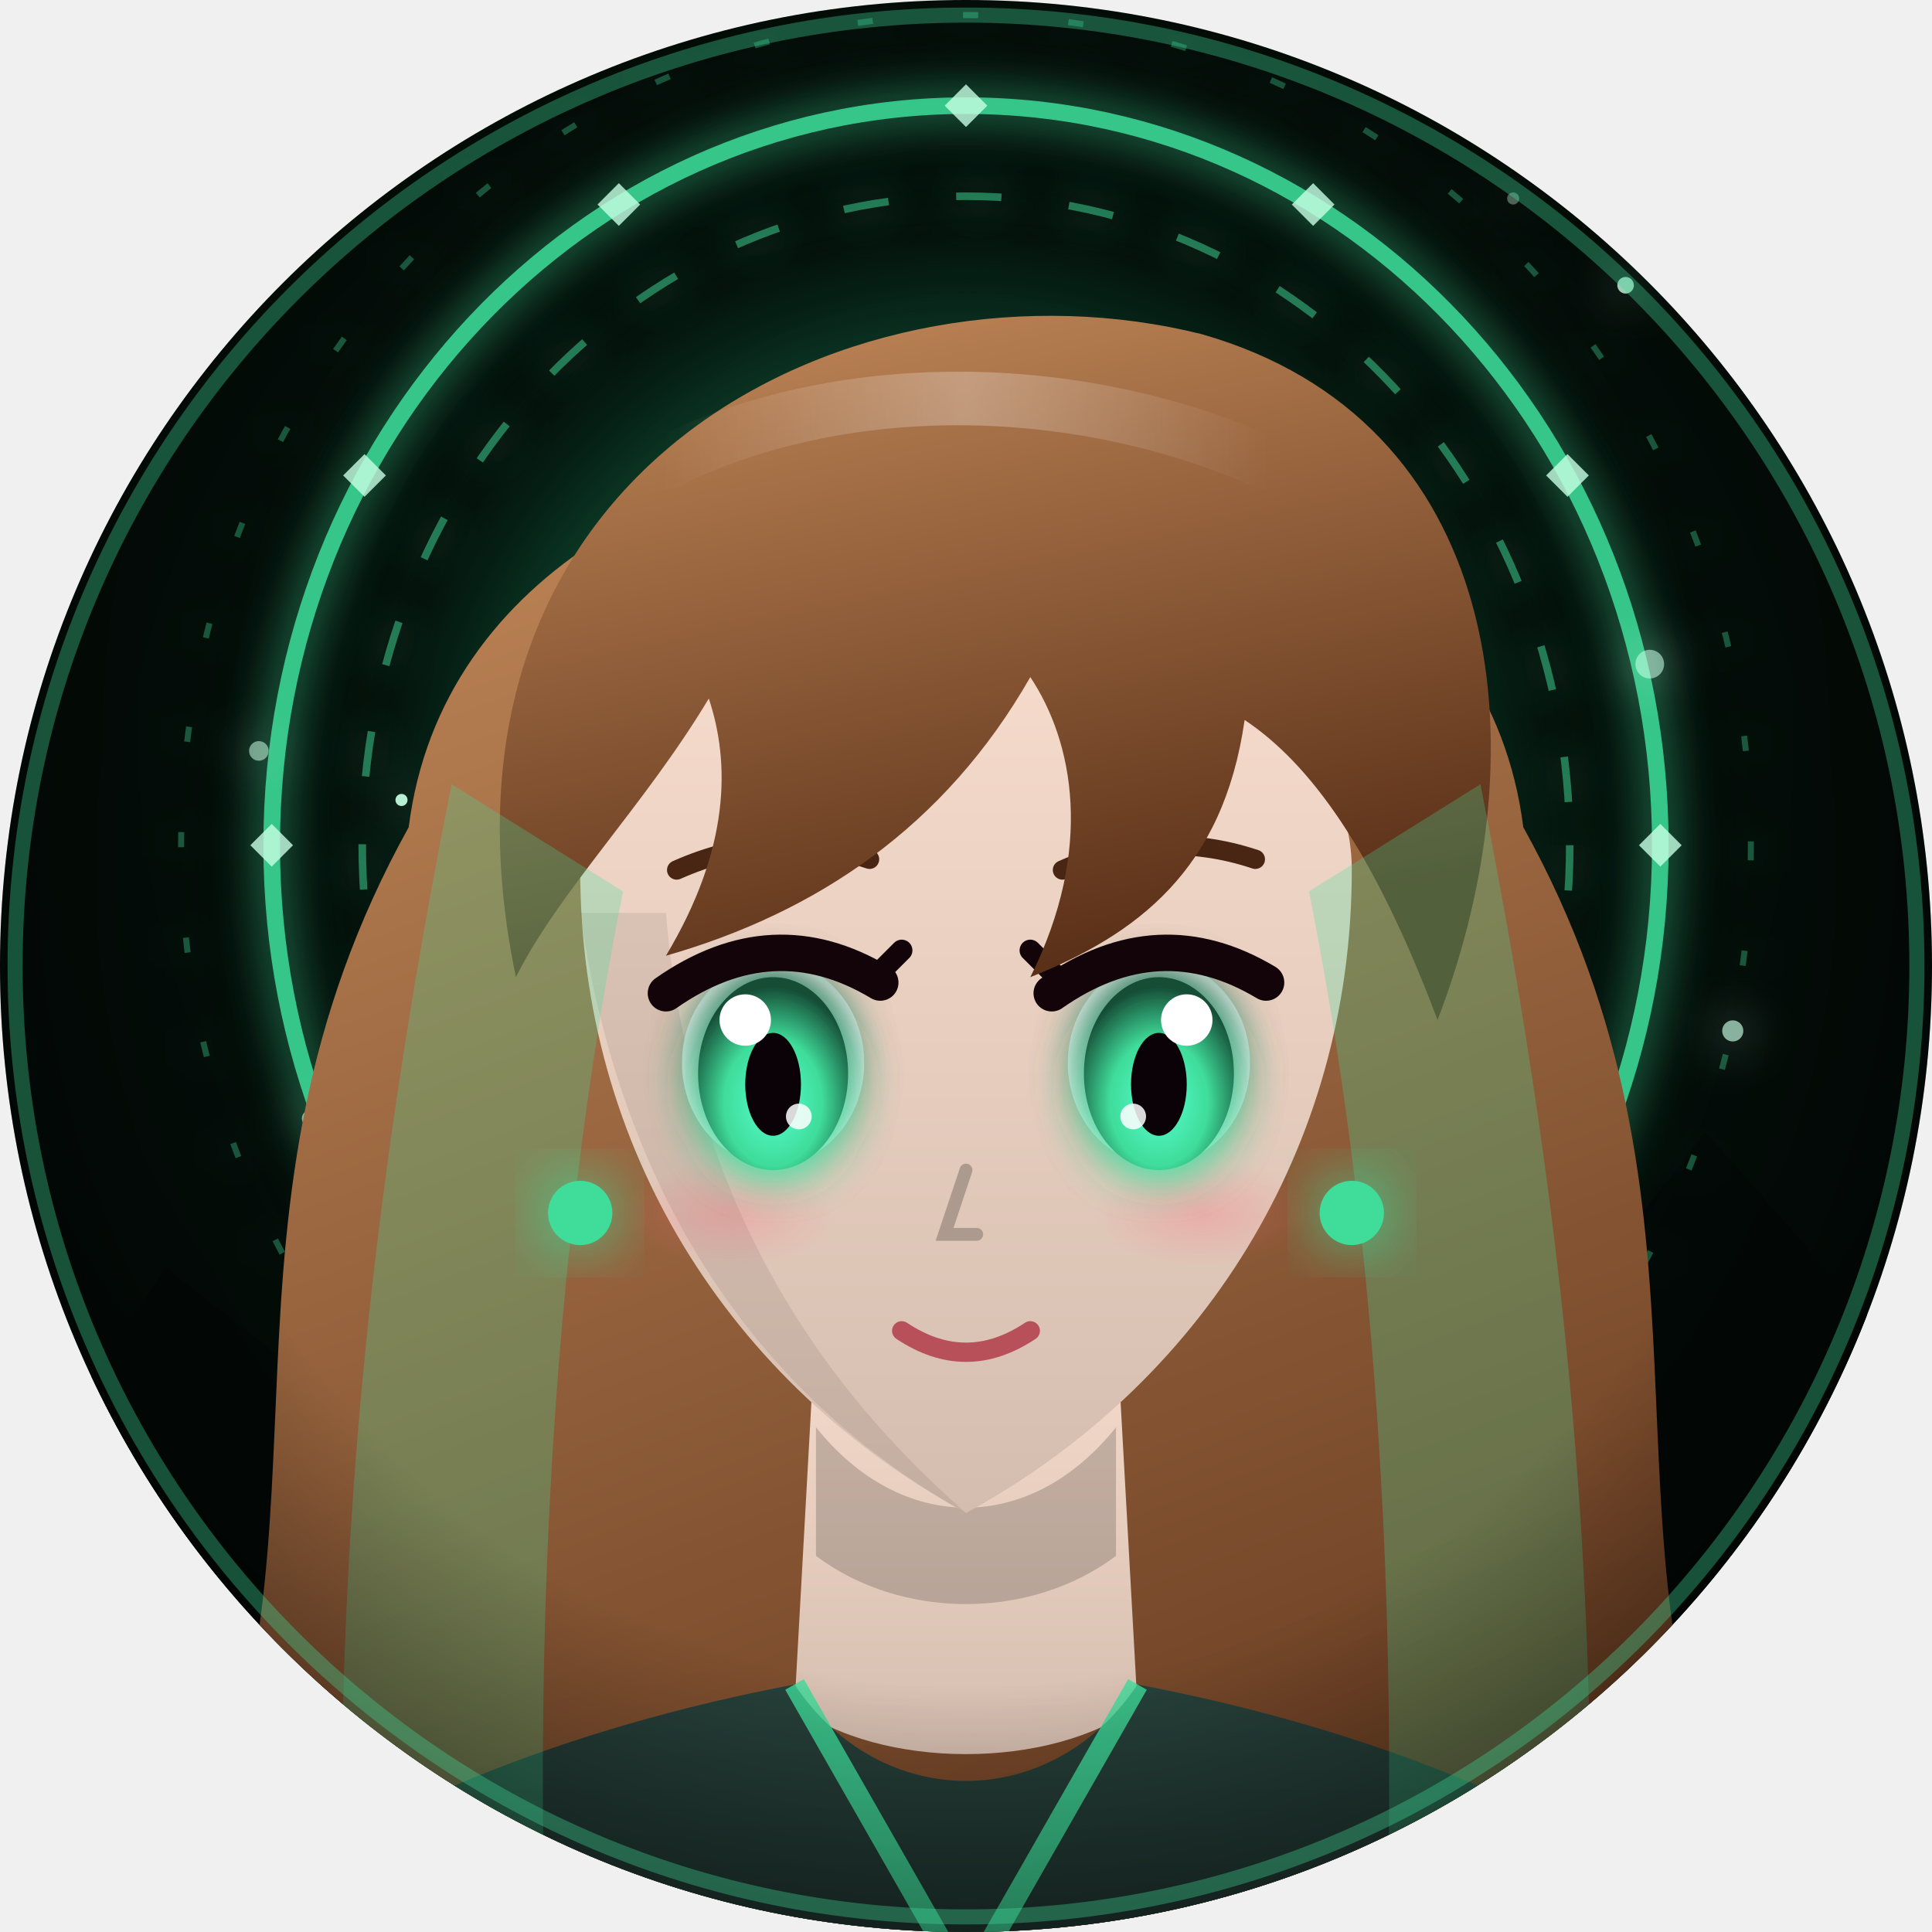
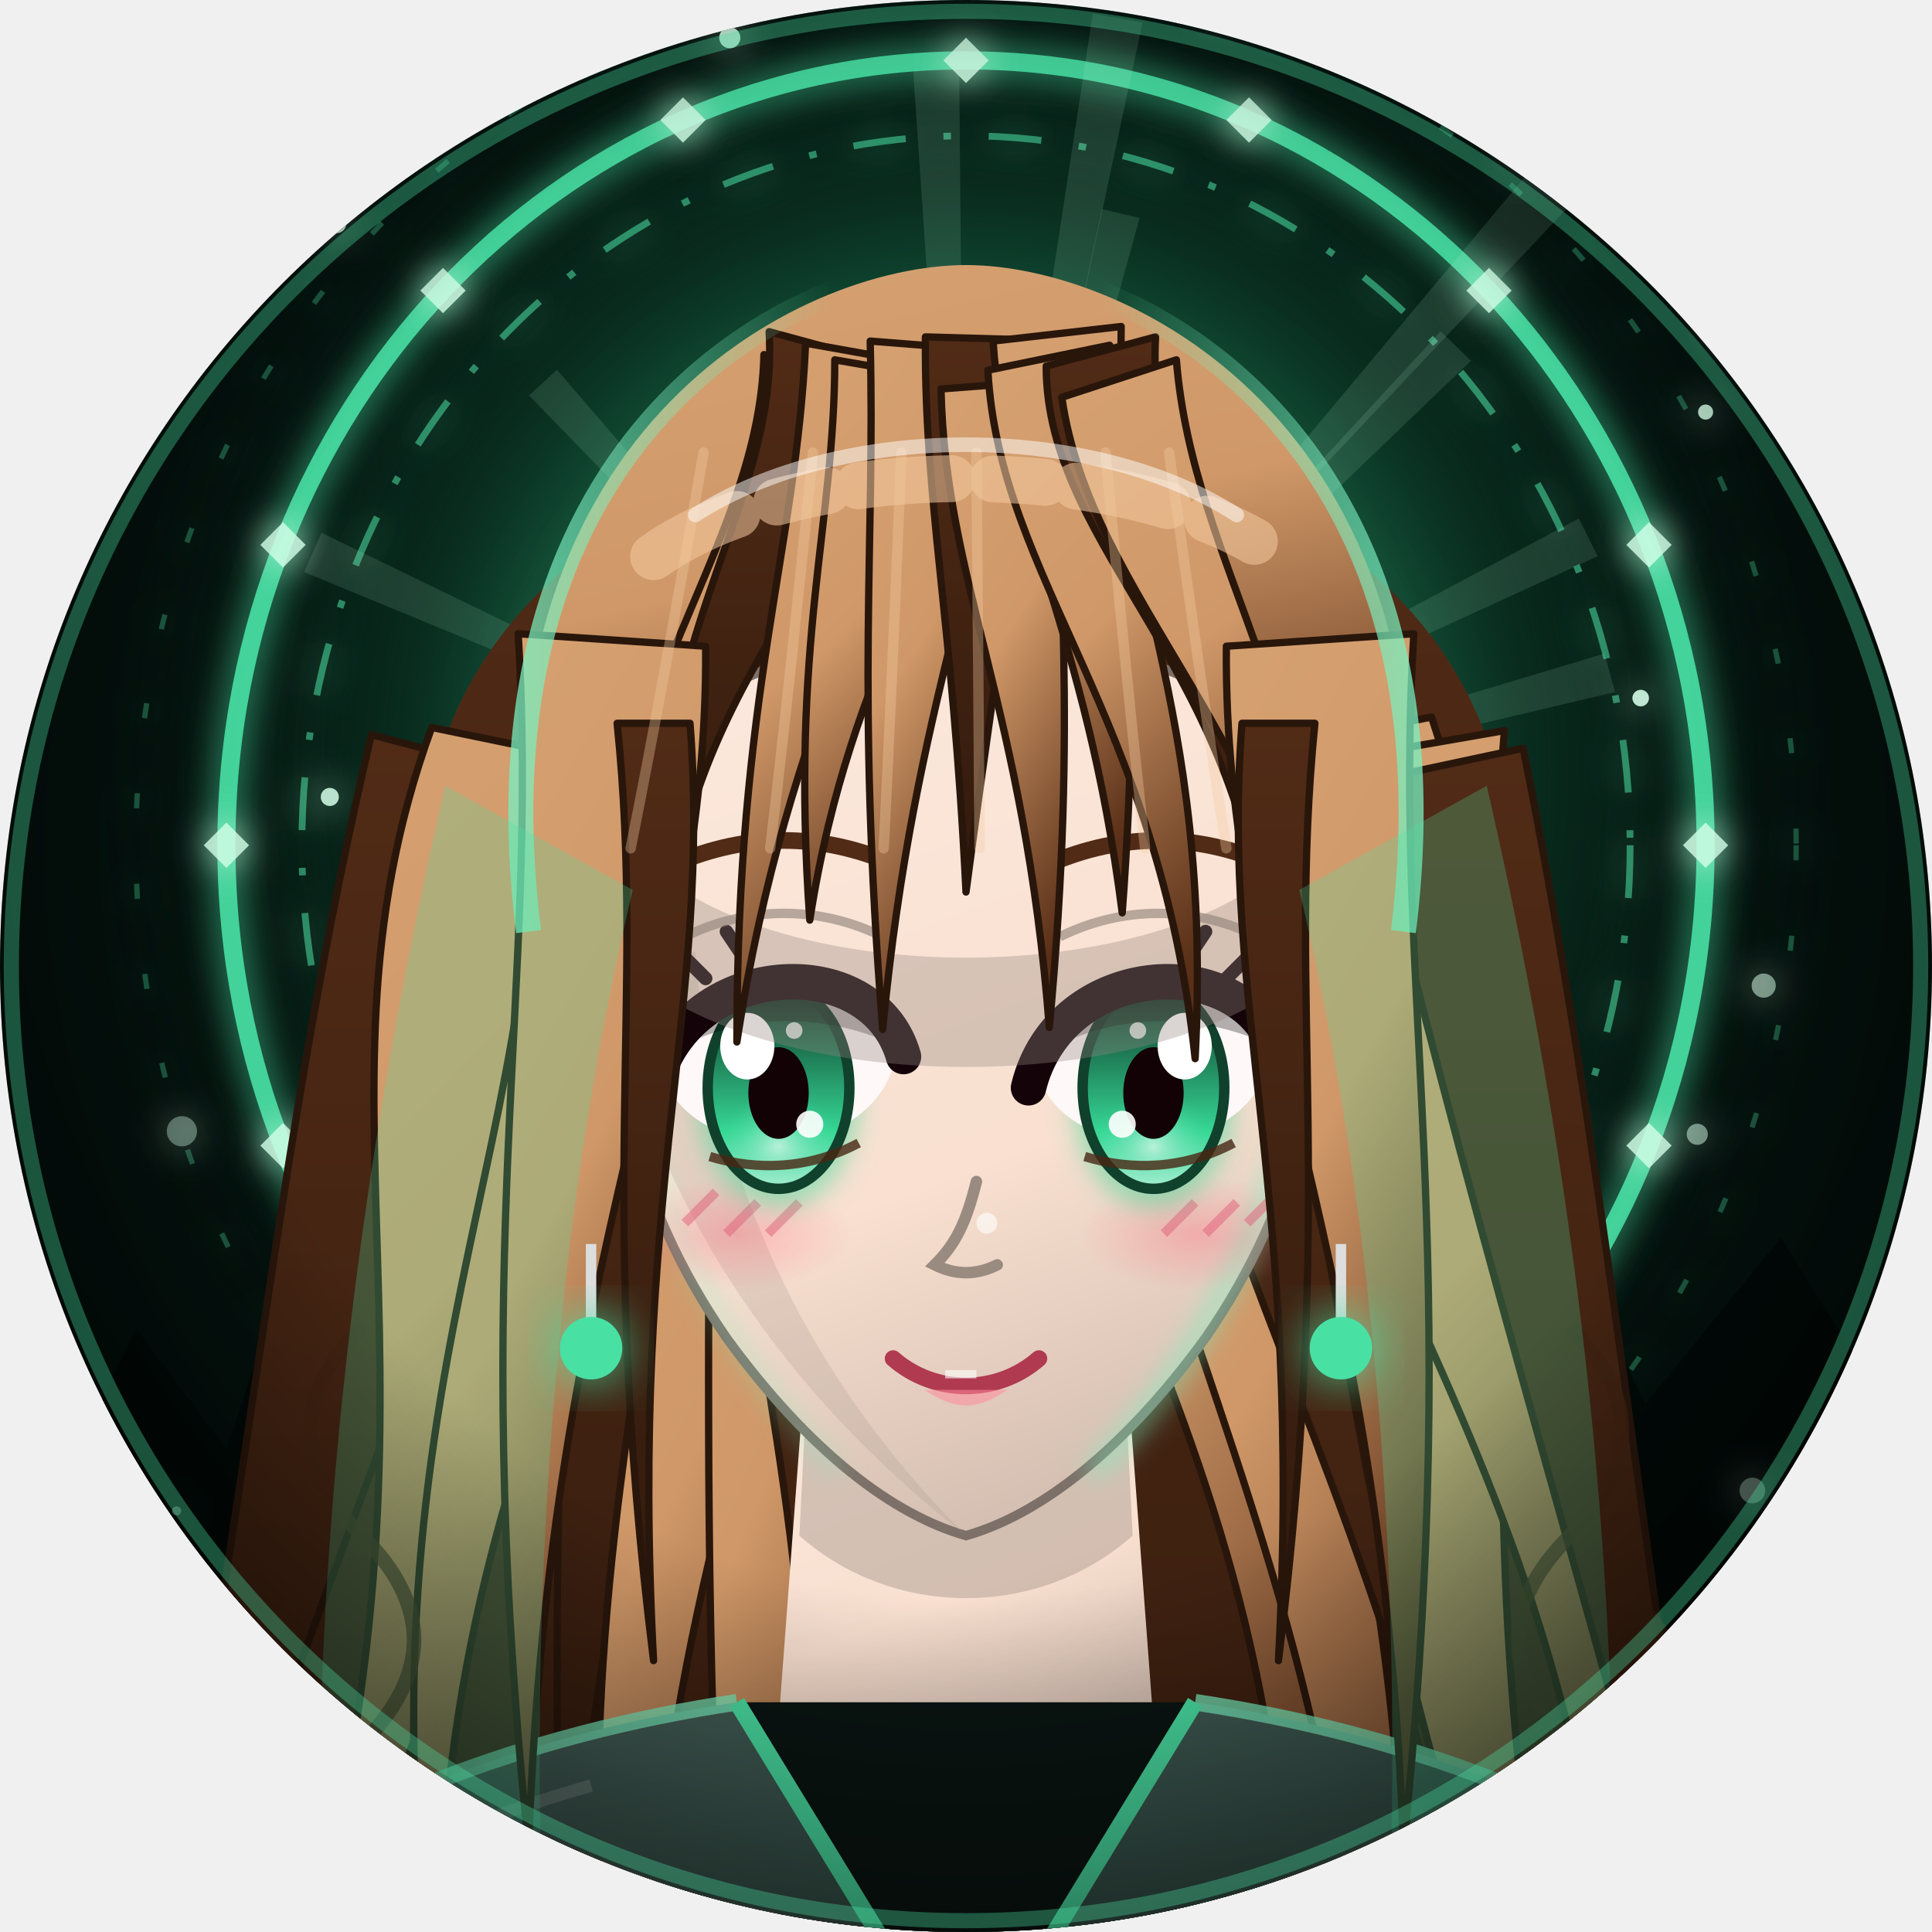
<svg xmlns="http://www.w3.org/2000/svg" viewBox="0 0 256 256" width="256" height="256">
  <defs>
-     <radialGradient id="sky" cx="50%" cy="38%" r="75%">
-       <stop offset="0" stop-color="#06140e" />
-       <stop offset="1" stop-color="#010503" />
-     </radialGradient>
-     <radialGradient id="portal" cx="50%" cy="50%" r="50%">
-       <stop offset="0" stop-color="#b6ffd8" stop-opacity="0.95" />
-       <stop offset="0.35" stop-color="#1e9e6a" stop-opacity="0.85" />
-       <stop offset="0.75" stop-color="#03140c" stop-opacity="0.6" />
-       <stop offset="1" stop-color="#03140c" stop-opacity="0" />
-     </radialGradient>
-     <linearGradient id="hair" x1="0" y1="0" x2="0.3" y2="1">
-       <stop offset="0" stop-color="#c48a5a" />
+     <radialGradient id="sky" cx="50%" cy="40%" r="78%">
+       <stop offset="0" stop-color="#08201a" />
+       <stop offset="1" stop-color="#010604" />
+     </radialGradient>
+     <radialGradient id="portal" cx="50%" cy="46%" r="52%">
+       <stop offset="0" stop-color="#c4ffe0" stop-opacity="0.95" />
+       <stop offset="0.28" stop-color="#1e9e6a" stop-opacity="0.9" />
+       <stop offset="0.62" stop-color="#0b3725" stop-opacity="0.65" />
+       <stop offset="1" stop-color="#010604" stop-opacity="0" />
+     </radialGradient>
+     <linearGradient id="hair" x1="0.2" y1="0" x2="0.5" y2="1">
+       <stop offset="0" stop-color="#d5a070" />
+       <stop offset="0.45" stop-color="#d09868" />
      <stop offset="1" stop-color="#5a3018" />
    </linearGradient>
-     <linearGradient id="hairShine" x1="0" y1="0" x2="1" y2="0">
-       <stop offset="0" stop-color="#fff" stop-opacity="0" />
-       <stop offset="0.5" stop-color="#fff" stop-opacity="0.35" />
-       <stop offset="1" stop-color="#fff" stop-opacity="0" />
-     </linearGradient>
-     <linearGradient id="skin" x1="0" y1="0" x2="0" y2="1">
-       <stop offset="0" stop-color="#f7dccc" />
-       <stop offset="1" stop-color="#d4bdaf" />
-     </linearGradient>
-     <linearGradient id="outfit" x1="0" y1="0" x2="0" y2="1">
-       <stop offset="0" stop-color="#27403a" />
-       <stop offset="1" stop-color="#0b1714" />
-     </linearGradient>
-     <radialGradient id="iris" cx="50%" cy="65%" r="60%">
-       <stop offset="0" stop-color="#55ffd0" />
-       <stop offset="0.55" stop-color="#3fdc9a" />
-       <stop offset="1" stop-color="#164d36" />
+     <linearGradient id="hairDark" x1="0" y1="0" x2="0" y2="1">
+       <stop offset="0" stop-color="#512b16" />
+       <stop offset="1" stop-color="#321a0d" />
+     </linearGradient>
+     <linearGradient id="hairRim" x1="0" y1="0" x2="1" y2="0">
+       <stop offset="0" stop-color="#7af0c0" stop-opacity="0.75" />
+       <stop offset="0.35" stop-color="#7af0c0" stop-opacity="0" />
+       <stop offset="0.65" stop-color="#7af0c0" stop-opacity="0" />
+       <stop offset="1" stop-color="#7af0c0" stop-opacity="0.75" />
+     </linearGradient>
+     <linearGradient id="skin" x1="0.3" y1="0" x2="0.6" y2="1">
+       <stop offset="0" stop-color="#fbe8dc" />
+       <stop offset="0.6" stop-color="#f9e0d0" />
+       <stop offset="1" stop-color="#d1bcaf" />
+     </linearGradient>
+     <linearGradient id="outfit" x1="0.2" y1="0" x2="0.6" y2="1">
+       <stop offset="0" stop-color="#476059" />
+       <stop offset="0.5" stop-color="#2e4a42" />
+       <stop offset="1" stop-color="#0c1a16" />
+     </linearGradient>
+     <linearGradient id="iris" x1="0" y1="0" x2="0" y2="1">
+       <stop offset="0" stop-color="#0c3021" />
+       <stop offset="0.38" stop-color="#21865d" />
+       <stop offset="0.72" stop-color="#36d896" />
+       <stop offset="1" stop-color="#a5edd0" />
+     </linearGradient>
+     <radialGradient id="irisGlow" cx="50%" cy="78%" r="55%">
+       <stop offset="0" stop-color="#c3f3e0" stop-opacity="0.9" />
+       <stop offset="1" stop-color="#36d896" stop-opacity="0" />
    </radialGradient>
    <radialGradient id="blush" cx="50%" cy="50%" r="50%">
-       <stop offset="0" stop-color="#ff6b7d" stop-opacity="0.28" />
-       <stop offset="1" stop-color="#ff6b7d" stop-opacity="0" />
+       <stop offset="0" stop-color="#ff5d78" stop-opacity="0.32" />
+       <stop offset="1" stop-color="#ff5d78" stop-opacity="0" />
+     </radialGradient>
+     <radialGradient id="vig" cx="50%" cy="44%" r="70%">
+       <stop offset="0.55" stop-color="#000" stop-opacity="0" />
+       <stop offset="1" stop-color="#000" stop-opacity="0.78" />
    </radialGradient>
    <filter id="glow" x="-50%" y="-50%" width="200%" height="200%">
-       <feGaussianBlur stdDeviation="3" result="b" />
+       <feGaussianBlur stdDeviation="2.4" result="b" />
      <feMerge>
        <feMergeNode in="b" />
        <feMergeNode in="SourceGraphic" />
      </feMerge>
    </filter>
-     <filter id="soft" x="-50%" y="-50%" width="200%" height="200%">
-       <feGaussianBlur stdDeviation="6" />
+     <filter id="bigGlow" x="-50%" y="-50%" width="200%" height="200%">
+       <feGaussianBlur stdDeviation="7" />
    </filter>
-     <filter id="eyeGlow" x="-100%" y="-100%" width="300%" height="300%">
-       <feGaussianBlur stdDeviation="2.2" result="b" />
-       <feMerge>
-         <feMergeNode in="b" />
-         <feMergeNode in="b" />
-         <feMergeNode in="SourceGraphic" />
-       </feMerge>
+     <filter id="soft" x="-20%" y="-20%" width="140%" height="140%">
+       <feGaussianBlur stdDeviation="1.2" />
    </filter>
    <clipPath id="circle">
      <circle cx="128" cy="128" r="128" />
    </clipPath>
+     <clipPath id="faceClip">
+       <path d="M93 106 C93 76 163 76 163 106 C163 124 160 138 151 151 C143 162 135 168 128 170 C121 168 113 162 105 151 C96 138 93 124 93 106 Z" />
+     </clipPath>
  </defs>
  <g clip-path="url(#circle)">
    <rect width="256" height="256" fill="url(#sky)" />
-     <path d="M0 200 L22 168 L40 182 L58 140 L74 170 L96 150 L112 176 L136 132 L160 172 L182 146 L204 178 L226 150 L256 184 L256 256 L0 256 Z" fill="#020805" opacity="0.9" />
-     <ellipse cx="128" cy="112" rx="104" ry="108" fill="url(#portal)" />
-     <g fill="none" stroke="#3fdc9a" filter="url(#glow)">
-       <ellipse cx="128" cy="112" rx="92" ry="98" stroke-width="2.2" opacity="0.85" />
-       <ellipse cx="128" cy="112" rx="80" ry="86" stroke-width="1" opacity="0.5" stroke-dasharray="6 9" />
-       <ellipse cx="128" cy="112" rx="104" ry="110" stroke-width="0.8" opacity="0.35" stroke-dasharray="2 12" />
-     </g>
-     <rect x="218.0" y="110.0" width="4" height="4" transform="rotate(45 220.0 112.0)" fill="#c7ffe4" opacity="0.8" />
-     <rect x="205.7" y="159.0" width="4" height="4" transform="rotate(45 207.7 161.0)" fill="#c7ffe4" opacity="0.8" />
-     <rect x="172.0" y="194.9" width="4" height="4" transform="rotate(45 174.0 196.9)" fill="#c7ffe4" opacity="0.8" />
-     <rect x="126.0" y="208.0" width="4" height="4" transform="rotate(45 128.0 210.0)" fill="#c7ffe4" opacity="0.8" />
-     <rect x="80.0" y="194.9" width="4" height="4" transform="rotate(45 82.0 196.9)" fill="#c7ffe4" opacity="0.8" />
-     <rect x="46.3" y="159.0" width="4" height="4" transform="rotate(45 48.3 161.0)" fill="#c7ffe4" opacity="0.8" />
-     <rect x="34.0" y="110.0" width="4" height="4" transform="rotate(45 36.0 112.0)" fill="#c7ffe4" opacity="0.8" />
-     <rect x="46.3" y="61.0" width="4" height="4" transform="rotate(45 48.3 63.0)" fill="#c7ffe4" opacity="0.8" />
-     <rect x="80.0" y="25.1" width="4" height="4" transform="rotate(45 82.0 27.1)" fill="#c7ffe4" opacity="0.8" />
-     <rect x="126.0" y="12.0" width="4" height="4" transform="rotate(45 128.0 14.0)" fill="#c7ffe4" opacity="0.8" />
-     <rect x="172.0" y="25.1" width="4" height="4" transform="rotate(45 174.0 27.1)" fill="#c7ffe4" opacity="0.8" />
-     <rect x="205.7" y="61.0" width="4" height="4" transform="rotate(45 207.7 63.0)" fill="#c7ffe4" opacity="0.8" />
+     <path d="M0 214 L18 176 L30 192 L44 150 L58 184 L74 164 L88 190 L104 156 L118 186 L138 140 L156 182 L170 160 L186 190 L202 152 L218 186 L236 164 L256 196 L256 256 L0 256 Z" fill="#010806" opacity="0.95" />
+     <ellipse cx="128" cy="112" rx="116" ry="120" fill="url(#portal)" />
+     <ellipse cx="128" cy="112" rx="58" ry="62" fill="#c4ffe0" opacity="0.18" filter="url(#bigGlow)" />
+     <g fill="none" stroke="#4ae0a4" filter="url(#glow)">
+       <ellipse cx="128" cy="112" rx="98" ry="104" stroke-width="2.4" opacity="0.9" />
+       <ellipse cx="128" cy="112" rx="88" ry="94" stroke-width="0.9" opacity="0.55" stroke-dasharray="7 5 1 5" />
+       <ellipse cx="128" cy="112" rx="110" ry="116" stroke-width="0.7" opacity="0.35" stroke-dasharray="2 10" />
+     </g>
+     <g filter="url(#glow)" opacity="0.85">
+       <path d="M226.0 109.0 l3 3 l-3 3 l-3 -3 Z" fill="#d4ffe8" />
+       <path d="M218.5 148.8 l3 3 l-3 3 l-3 -3 Z" fill="#d4ffe8" />
+       <path d="M197.3 182.5 l3 3 l-3 3 l-3 -3 Z" fill="#d4ffe8" />
+       <path d="M165.5 205.1 l3 3 l-3 3 l-3 -3 Z" fill="#d4ffe8" />
+       <path d="M128.0 213.0 l3 3 l-3 3 l-3 -3 Z" fill="#d4ffe8" />
+       <path d="M90.5 205.1 l3 3 l-3 3 l-3 -3 Z" fill="#d4ffe8" />
+       <path d="M58.7 182.5 l3 3 l-3 3 l-3 -3 Z" fill="#d4ffe8" />
+       <path d="M37.5 148.8 l3 3 l-3 3 l-3 -3 Z" fill="#d4ffe8" />
+       <path d="M30.0 109.0 l3 3 l-3 3 l-3 -3 Z" fill="#d4ffe8" />
+       <path d="M37.5 69.2 l3 3 l-3 3 l-3 -3 Z" fill="#d4ffe8" />
+       <path d="M58.7 35.5 l3 3 l-3 3 l-3 -3 Z" fill="#d4ffe8" />
+       <path d="M90.5 12.9 l3 3 l-3 3 l-3 -3 Z" fill="#d4ffe8" />
+       <path d="M128.0 5.0 l3 3 l-3 3 l-3 -3 Z" fill="#d4ffe8" />
+       <path d="M165.5 12.9 l3 3 l-3 3 l-3 -3 Z" fill="#d4ffe8" />
+       <path d="M197.3 35.5 l3 3 l-3 3 l-3 -3 Z" fill="#d4ffe8" />
+       <path d="M218.5 69.2 l3 3 l-3 3 l-3 -3 Z" fill="#d4ffe8" />
+     </g>
+     <path d="M128 112 L144.8 1.8 L151.4 3.0 Z" fill="#c4ffe0" opacity="0.12" />
+     <path d="M128 112 L190.9 43.9 L194.9 47.8 Z" fill="#c4ffe0" opacity="0.12" />
+     <path d="M128 112 L209.2 68.7 L211.7 73.7 Z" fill="#c4ffe0" opacity="0.12" />
+     <path d="M128 112 L212.6 86.6 L214.0 91.7 Z" fill="#c4ffe0" opacity="0.12" />
+     <path d="M128 112 L40.3 75.8 L42.6 70.6 Z" fill="#c4ffe0" opacity="0.12" />
+     <path d="M128 112 L146.0 27.7 L151.0 28.9 Z" fill="#c4ffe0" opacity="0.12" />
+     <path d="M128 112 L204.6 20.4 L210.0 25.1 Z" fill="#c4ffe0" opacity="0.12" />
+     <path d="M128 112 L70.1 52.4 L73.8 49.0 Z" fill="#c4ffe0" opacity="0.12" />
+     <path d="M128 112 L121.0 9.4 L127.1 9.1 Z" fill="#c4ffe0" opacity="0.12" />
    <g filter="url(#glow)">
-       <circle cx="142.8" cy="165.9" r="1.6" fill="#c7ffe4" opacity="0.62" />
-       <circle cx="218.6" cy="88.0" r="1.9" fill="#c7ffe4" opacity="0.57" />
-       <circle cx="34.3" cy="99.5" r="1.3" fill="#c7ffe4" opacity="0.54" />
-       <circle cx="187.2" cy="197.8" r="0.8" fill="#c7ffe4" opacity="0.51" />
-       <circle cx="124.9" cy="131.5" r="1.1" fill="#c7ffe4" opacity="0.90" />
-       <circle cx="164.6" cy="195.6" r="1.9" fill="#c7ffe4" opacity="0.43" />
-       <circle cx="41.1" cy="148.2" r="1.1" fill="#c7ffe4" opacity="0.63" />
-       <circle cx="176.7" cy="111.0" r="1.2" fill="#c7ffe4" opacity="0.72" />
-       <circle cx="73.6" cy="168.7" r="0.9" fill="#c7ffe4" opacity="0.70" />
-       <circle cx="200.5" cy="26.3" r="0.8" fill="#c7ffe4" opacity="0.38" />
-       <circle cx="181.4" cy="68.3" r="1.6" fill="#c7ffe4" opacity="0.60" />
-       <circle cx="97.4" cy="79.1" r="0.8" fill="#c7ffe4" opacity="0.93" />
-       <circle cx="79.9" cy="95.5" r="1.8" fill="#c7ffe4" opacity="0.60" />
-       <circle cx="107.9" cy="177.1" r="0.7" fill="#c7ffe4" opacity="0.43" />
-       <circle cx="148.6" cy="172.2" r="0.7" fill="#c7ffe4" opacity="0.64" />
-       <circle cx="135.8" cy="170.2" r="1.4" fill="#c7ffe4" opacity="0.83" />
-       <circle cx="248.3" cy="42.5" r="1.0" fill="#c7ffe4" opacity="0.72" />
-       <circle cx="27.1" cy="34.1" r="1.8" fill="#c7ffe4" opacity="0.47" />
-       <circle cx="229.6" cy="136.6" r="1.4" fill="#c7ffe4" opacity="0.66" />
-       <circle cx="149.1" cy="107.1" r="1.8" fill="#c7ffe4" opacity="0.50" />
-       <circle cx="93.9" cy="183.1" r="1.9" fill="#c7ffe4" opacity="0.89" />
-       <circle cx="215.4" cy="37.8" r="1.1" fill="#c7ffe4" opacity="0.85" />
-       <circle cx="92.8" cy="86.0" r="0.5" fill="#c7ffe4" opacity="0.87" />
-       <circle cx="53.2" cy="106.0" r="0.8" fill="#c7ffe4" opacity="0.92" />
-       <circle cx="104.6" cy="61.0" r="1.2" fill="#c7ffe4" opacity="0.70" />
-       <circle cx="49.1" cy="187.8" r="1.9" fill="#c7ffe4" opacity="0.71" />
-     </g>
-     <g transform="translate(128 138) scale(1.42) translate(-128 -124)">
-       <path d="M76 104 C56 140 70 170 56 200 C48 224 66 240 60 256 L196 256 C190 240 208 224 200 200 C186 170 200 140 180 104 C174 56 82 56 76 104 Z" fill="url(#hair)" />
-       <path d="M114 150 L142 150 L144 186 C136 192 120 192 112 186 Z" fill="url(#skin)" />
-       <path d="M114 160 C122 170 134 170 142 160 L142 172 C134 178 122 178 114 172 Z" fill="#000" opacity="0.18" />
-       <path d="M28 256 C34 214 70 192 112 184 C120 196 136 196 144 184 C186 192 222 214 228 256 Z" fill="url(#outfit)" />
-       <path d="M112 184 L128 212 L144 184" fill="none" stroke="#3fdc9a" stroke-width="2" opacity="0.8" />
-       <path d="M92 108 C92 78 164 78 164 108 C164 134 150 156 128 168 C106 156 92 134 92 108 Z" fill="url(#skin)" />
-       <path d="M92 112 C96 140 110 158 128 168 C112 154 102 136 100 112 Z" fill="#000" opacity="0.08" />
-       <ellipse cx="106" cy="140" rx="10" ry="5" fill="url(#blush)" />
-       <ellipse cx="150" cy="140" rx="10" ry="5" fill="url(#blush)" />
-       <ellipse cx="110" cy="126" rx="8.5" ry="9.5" fill="#fff" />
-       <g filter="url(#eyeGlow)">
-         <ellipse cx="110" cy="127" rx="7" ry="9" fill="url(#iris)" />
+       <circle cx="106.7" cy="200.9" r="1.4" fill="#d4ffe8" opacity="0.94" />
+       <circle cx="244.3" cy="30.7" r="0.7" fill="#d4ffe8" opacity="0.78" />
+       <circle cx="110.0" cy="100.8" r="1.5" fill="#d4ffe8" opacity="0.66" />
+       <circle cx="121.8" cy="135.6" r="0.9" fill="#d4ffe8" opacity="0.85" />
+       <circle cx="74.8" cy="127.9" r="1.7" fill="#d4ffe8" opacity="0.39" />
+       <circle cx="57.7" cy="11.5" r="1.5" fill="#d4ffe8" opacity="0.52" />
+       <circle cx="186.7" cy="93.2" r="1.0" fill="#d4ffe8" opacity="0.56" />
+       <circle cx="60.9" cy="211.6" r="0.9" fill="#d4ffe8" opacity="0.61" />
+       <circle cx="217.4" cy="92.5" r="1.1" fill="#d4ffe8" opacity="0.88" />
+       <circle cx="44.6" cy="29.6" r="1.3" fill="#d4ffe8" opacity="0.86" />
+       <circle cx="43.7" cy="105.6" r="1.2" fill="#d4ffe8" opacity="0.85" />
+       <circle cx="165.0" cy="175.3" r="2.0" fill="#d4ffe8" opacity="0.44" />
+       <circle cx="98.6" cy="137.3" r="0.6" fill="#d4ffe8" opacity="0.41" />
+       <circle cx="229.2" cy="42.9" r="1.8" fill="#d4ffe8" opacity="0.74" />
+       <circle cx="160.4" cy="114.0" r="1.3" fill="#d4ffe8" opacity="0.65" />
+       <circle cx="226.0" cy="54.6" r="1.0" fill="#d4ffe8" opacity="0.90" />
+       <circle cx="232.2" cy="197.5" r="1.7" fill="#d4ffe8" opacity="0.42" />
+       <circle cx="117.1" cy="184.5" r="1.0" fill="#d4ffe8" opacity="0.58" />
+       <circle cx="8.2" cy="189.9" r="0.7" fill="#d4ffe8" opacity="0.64" />
+       <circle cx="65.6" cy="209.4" r="1.1" fill="#d4ffe8" opacity="0.50" />
+       <circle cx="130.9" cy="129.7" r="0.7" fill="#d4ffe8" opacity="0.91" />
+       <circle cx="233.7" cy="130.6" r="1.6" fill="#d4ffe8" opacity="0.57" />
+       <circle cx="66.2" cy="170.3" r="1.6" fill="#d4ffe8" opacity="0.41" />
+       <circle cx="132.3" cy="124.4" r="1.6" fill="#d4ffe8" opacity="0.79" />
+       <circle cx="162.3" cy="1.1" r="1.7" fill="#d4ffe8" opacity="0.31" />
+       <circle cx="24.1" cy="149.9" r="2.0" fill="#d4ffe8" opacity="0.41" />
+       <circle cx="200.8" cy="20.9" r="1.2" fill="#d4ffe8" opacity="0.66" />
+       <circle cx="224.9" cy="150.3" r="1.4" fill="#d4ffe8" opacity="0.53" />
+       <circle cx="182.1" cy="192.4" r="1.2" fill="#d4ffe8" opacity="0.45" />
+       <circle cx="102.3" cy="126.0" r="0.5" fill="#d4ffe8" opacity="0.84" />
+       <circle cx="96.7" cy="5.0" r="1.4" fill="#d4ffe8" opacity="0.91" />
+       <circle cx="23.4" cy="200.2" r="0.6" fill="#d4ffe8" opacity="0.44" />
+       <circle cx="163.1" cy="196.7" r="0.9" fill="#d4ffe8" opacity="0.90" />
+       <circle cx="235.5" cy="46.6" r="0.9" fill="#d4ffe8" opacity="0.88" />
+     </g>
+     <g transform="translate(128 140) scale(1.38) translate(-128 -124)">
+       <path d="M22 256 C30 214 52 196 86 186 L170 186 C204 196 226 214 234 256 Z" fill="#132a23" />
+       <path d="M22 256 C30 214 52 196 86 186" stroke="#7af0c0" stroke-width="1.5" fill="none" opacity="0.7" />
+       <path d="M76 102 C62 160.0 54.0 226.0 60.0 256.0 L196.0 256.0 C202.0 226.0 194 160.0 180 102 C174 52 82 52 76 102 Z" fill="url(#hairDark)" />
+       <path d="M93.1 98.9 C81.7 138.1 70.2 163.2 47.9 227.7 C60.2 160.6 61.6 132.9 70.9 93.1 Z" fill="url(#hairDark)" stroke="#29160b" stroke-width="0.7" stroke-linejoin="round" />
+       <path d="M99.5 97.1 C83.4 134.5 92.1 158.5 61.9 220.1 C81.8 156.4 62.9 130.2 76.7 92.4 Z" fill="url(#hair)" stroke="#29160b" stroke-width="0.7" stroke-linejoin="round" />
+       <path d="M102.8 94.7 C105.6 132.0 75.3 156.5 77.5 218.4 C67.6 155.5 90.2 130.0 85.7 92.4 Z" fill="url(#hair)" stroke="#29160b" stroke-width="0.7" stroke-linejoin="round" />
+       <path d="M109.0 93.3 C106.9 129.3 95.1 153.0 89.2 212.8 C87.4 152.3 91.4 127.9 91.8 91.7 Z" fill="url(#hairDark)" stroke="#29160b" stroke-width="0.7" stroke-linejoin="round" />
+       <path d="M115.1 91.9 C124.1 140.6 87.5 172.9 100.1 254.0 C79.8 172.6 108.7 140.0 98.0 91.2 Z" fill="url(#hair)" stroke="#29160b" stroke-width="0.7" stroke-linejoin="round" />
+       <path d="M122.9 91.1 C123.6 139.6 109.5 171.8 107.7 252.6 C100.3 171.5 105.1 139.0 102.4 90.5 Z" fill="url(#hair)" stroke="#29160b" stroke-width="0.7" stroke-linejoin="round" />
+       <path d="M130.4 91.1 C115.7 138.1 135.3 169.0 107.4 247.0 C124.8 168.2 94.7 136.5 107.2 89.4 Z" fill="url(#hairDark)" stroke="#29160b" stroke-width="0.7" stroke-linejoin="round" />
+       <path d="M134.3 90.3 C119.7 135.2 147.5 165.1 120.5 239.9 C139.1 164.8 102.9 134.7 115.6 89.8 Z" fill="url(#hair)" stroke="#29160b" stroke-width="0.7" stroke-linejoin="round" />
+       <path d="M141.6 90.1 C144.3 129.7 128.2 156.1 129.8 222.0 C118.7 156.0 125.4 129.5 120.6 89.9 Z" fill="url(#hair)" stroke="#29160b" stroke-width="0.7" stroke-linejoin="round" />
+       <path d="M147.5 89.9 C149.8 126.7 140.8 151.4 141.8 212.8 C131.5 151.7 131.3 127.4 126.9 90.7 Z" fill="url(#hairDark)" stroke="#29160b" stroke-width="0.7" stroke-linejoin="round" />
+       <path d="M154.8 89.5 C147.1 130.5 174.4 158.3 158.3 226.9 C164.1 159.4 126.4 132.8 131.9 92.1 Z" fill="url(#hair)" stroke="#29160b" stroke-width="0.7" stroke-linejoin="round" />
+       <path d="M158.2 90.7 C149.6 140.0 181.9 173.2 165.1 255.7 C174.0 174.0 133.9 141.5 140.7 92.4 Z" fill="url(#hair)" stroke="#29160b" stroke-width="0.7" stroke-linejoin="round" />
+       <path d="M166.7 90.7 C163.7 138.6 188.8 171.1 180.8 251.4 C178.8 172.7 143.8 141.7 144.5 94.2 Z" fill="url(#hairDark)" stroke="#29160b" stroke-width="0.7" stroke-linejoin="round" />
+       <path d="M172.7 91.4 C187.8 136.7 169.4 167.8 191.4 244.0 C159.5 169.7 168.0 140.6 150.7 95.7 Z" fill="url(#hair)" stroke="#29160b" stroke-width="0.7" stroke-linejoin="round" />
+       <path d="M179.7 92.7 C176.1 131.8 199.7 158.7 190.5 224.5 C189.1 160.6 154.9 135.5 156.1 96.8 Z" fill="url(#hair)" stroke="#29160b" stroke-width="0.7" stroke-linejoin="round" />
+       <path d="M181.5 94.4 C189.7 135.4 191.3 163.3 202.7 232.0 C184.5 164.7 176.1 138.2 166.5 97.6 Z" fill="url(#hairDark)" stroke="#29160b" stroke-width="0.7" stroke-linejoin="round" />
+       <path d="M70 150 q -10 10 0 20 q 10 10 0 20" stroke="#3f2211" stroke-width="1.4" fill="none" opacity="0.7" />
+       <path d="M64 176 q -10 10 0 20 q 10 10 0 20" stroke="#3f2211" stroke-width="1.4" fill="none" opacity="0.7" />
+       <path d="M58 202 q -10 10 0 20 q 10 10 0 20" stroke="#3f2211" stroke-width="1.4" fill="none" opacity="0.7" />
+       <path d="M186 150 q 10 10 0 20 q -10 10 0 20" stroke="#3f2211" stroke-width="1.4" fill="none" opacity="0.7" />
+       <path d="M192 176 q 10 10 0 20 q -10 10 0 20" stroke="#3f2211" stroke-width="1.4" fill="none" opacity="0.7" />
+       <path d="M198 202 q 10 10 0 20 q -10 10 0 20" stroke="#3f2211" stroke-width="1.4" fill="none" opacity="0.7" />
+       <path d="M113 148 L143 148 L146 188 C137 196 119 196 110 188 Z" fill="url(#skin)" />
+       <path d="M113 150 C120 166 136 166 143 150 L144 170 C135 178 121 178 112 170 Z" fill="#9a8b81" opacity="0.4" />
+       <path d="M98 196 C108 200 118 198 124 194 M158 196 C148 200 138 198 132 194" stroke="#ae9d92" stroke-width="1" fill="none" opacity="0.6" />
+       <path d="M24 256 C30 214 66 192 106 186 C116 200 140 200 150 186 C190 192 226 214 232 256 Z" fill="url(#outfit)" />
+       <path d="M64 220 C74 236 78 248 76 256 M192 220 C182 236 178 248 180 256 M96 208 C104 226 104 244 100 256 M160 208 C152 226 152 244 156 256" stroke="#07100d" stroke-width="1.4" fill="none" opacity="0.7" />
+       <path d="M38 238 C46 216 64 202 92 194" stroke="#82928e" stroke-width="1.2" fill="none" opacity="0.45" />
+       <path d="M24 256 C30 214 66 192 106 186" stroke="#7af0c0" stroke-width="1.6" fill="none" opacity="0.75" />
+       <path d="M232 256 C226 214 190 192 150 186" stroke="#7af0c0" stroke-width="1.6" fill="none" opacity="0.75" />
+       <path d="M106 186 L128 222 L150 186" fill="#0a1512" stroke="#4ae0a4" stroke-width="1.6" />
+       <path d="M93 106 C93 76 163 76 163 106 C163 124 160 138 151 151 C143 162 135 168 128 170 C121 168 113 162 105 151 C96 138 93 124 93 106 Z" fill="url(#skin)" stroke="#7d7068" stroke-width="0.9" />
+       <path d="M93 112 C96 136 110 156 128 170 C114 156 104 138 102 114 Z" fill="#ae9d92" opacity="0.28" />
+       <path d="M163 108 C162 130 154 150 140 164" stroke="#7af0c0" stroke-width="2" fill="none" opacity="0.55" filter="url(#soft)" />
+       <path d="M93 108 C94 130 102 150 116 164" stroke="#7af0c0" stroke-width="1.4" fill="none" opacity="0.35" filter="url(#soft)" />
+       <ellipse cx="106" cy="141" rx="11" ry="5.5" fill="url(#blush)" />
+       <ellipse cx="150" cy="141" rx="11" ry="5.5" fill="url(#blush)" />
+       <path d="M101 140 l3 -3 M105 141 l3 -3 M109 141 l3 -3 M147 141 l3 -3 M151 141 l3 -3 M155 140 l3 -3" stroke="#e0607a" stroke-width="0.9" opacity="0.5" />
+       <g filter="url(#soft)" opacity="0.5">
+         <ellipse cx="110" cy="128" rx="7.7" ry="10.5" fill="#36d896" />
      </g>
-       <ellipse cx="110" cy="128" rx="2.6" ry="4.8" fill="#0a0206" />
-       <circle cx="107.4" cy="122" r="2.4" fill="#fff" />
-       <circle cx="112.4" cy="131" r="1.2" fill="#fff" opacity="0.85" />
-       <path d="M100 119.5 Q 110 112.5 120 118.5" fill="none" stroke="#120408" stroke-width="3.4" stroke-linecap="round" />
-       <path d="M119 118.5 l 3 -3" stroke="#120408" stroke-width="2" stroke-linecap="round" />
-       <path d="M101 108 Q 110 104 119 107" fill="none" stroke="#482613" stroke-width="1.8" stroke-linecap="round" />
-       <ellipse cx="146" cy="126" rx="8.5" ry="9.5" fill="#fff" />
-       <g filter="url(#eyeGlow)">
-         <ellipse cx="146" cy="127" rx="7" ry="9" fill="url(#iris)" />
+       <path d="M99 126 C101 115.5 119 115.5 121 125 C118 134.4 102 134.4 99 126 Z" fill="#fff8f8" />
+       <ellipse cx="110" cy="127" rx="6.8" ry="9.7" fill="url(#iris)" />
+       <ellipse cx="110" cy="130" rx="5.5" ry="4.7" fill="url(#irisGlow)" />
+       <ellipse cx="110" cy="127" rx="6.8" ry="9.7" fill="none" stroke="#10412d" stroke-width="1" />
+       <ellipse cx="110" cy="127.5" rx="2.9" ry="4.4" fill="#120206" />
+       <path d="M99 125 C101 115.5 119 115.5 121 124 L121 122.8 C114 119.7 106 119.7 99 123.9 Z" fill="#000" opacity="0.3" />
+       <ellipse cx="107" cy="123" rx="2.6" ry="3.2" fill="#fff" />
+       <circle cx="113" cy="130.5" r="1.3" fill="#fff" opacity="0.9" />
+       <circle cx="111.5" cy="121.5" r="0.8" fill="#fff" opacity="0.8" />
+       <path d="M98 127 C101 114.5 119 113.5 122 124" fill="none" stroke="#14040a" stroke-width="3.4" stroke-linecap="round" />
+       <path d="M98 127 l-4 -3" stroke="#14040a" stroke-width="2.2" stroke-linecap="round" />
+       <path d="M103 116.5 l-3 -3 M107 115.0 l-2 -3" stroke="#14040a" stroke-width="1.3" stroke-linecap="round" />
+       <path d="M103.4 133.6 C108 135.0 113 134.8 117.7 132.3" stroke="#482613" stroke-width="0.9" fill="none" opacity="0.8" />
+       <path d="M101 112.5 C107 109.5 114 109.5 120 112.5" stroke="#9a8b81" stroke-width="0.9" fill="none" opacity="0.7" />
+       <path d="M100 105.5 C107 102.5 114 102.5 121 105.5" stroke="#512b16" stroke-width="1.6" fill="none" stroke-linecap="round" />
+       <g filter="url(#soft)" opacity="0.5">
+         <ellipse cx="146" cy="128" rx="7.7" ry="10.5" fill="#36d896" />
      </g>
-       <ellipse cx="146" cy="128" rx="2.6" ry="4.8" fill="#0a0206" />
-       <circle cx="148.6" cy="122" r="2.4" fill="#fff" />
-       <circle cx="143.6" cy="131" r="1.2" fill="#fff" opacity="0.85" />
-       <path d="M136 119.5 Q 146 112.5 156 118.5" fill="none" stroke="#120408" stroke-width="3.4" stroke-linecap="round" />
-       <path d="M137 118.5 l -3 -3" stroke="#120408" stroke-width="2" stroke-linecap="round" />
-       <path d="M137 108 Q 146 104 155 107" fill="none" stroke="#482613" stroke-width="1.8" stroke-linecap="round" />
-       <path d="M128 136 l -2 6 l 3 0" fill="none" stroke="#ad9a8f" stroke-width="1.2" stroke-linecap="round" />
-       <path d="M122 151 Q 128 155 134 151" fill="none" stroke="#b8505a" stroke-width="1.8" stroke-linecap="round" />
-       <path d="M86 118 C76 70 118 50 150 58 C178 66 182 96 172 122 C166 106 160 98 154 94 C152 108 144 114 134 118 C140 106 138 96 134 90 C126 104 114 112 100 116 C106 106 106 98 104 92 C98 102 90 110 86 118 Z" fill="url(#hair)" />
-       <path d="M100 70 C116 62 138 62 156 70" stroke="url(#hairShine)" stroke-width="5" fill="none" opacity="0.8" stroke-linecap="round" />
-       <path d="M80 100 C70 150 66 200 74 256 L92 256 C86 200 88 150 96 110 Z M176 100 C186 150 190 200 182 256 L164 256 C170 200 168 150 160 110 Z" fill="#3fdc9a" opacity="0.28" />
-       <circle cx="92" cy="140" r="3" fill="#3fdc9a" filter="url(#glow)" />
-       <circle cx="164" cy="140" r="3" fill="#3fdc9a" filter="url(#glow)" />
-     </g>
-     <radialGradient id="vig" cx="50%" cy="45%" r="70%">
-       <stop offset="0.6" stop-color="#000" stop-opacity="0" />
-       <stop offset="1" stop-color="#000" stop-opacity="0.75" />
-     </radialGradient>
+       <path d="M135 126 C137 115.5 155 115.5 157 125 C154 134.4 138 134.4 135 126 Z" fill="#fff8f8" />
+       <ellipse cx="146" cy="127" rx="6.8" ry="9.7" fill="url(#iris)" />
+       <ellipse cx="146" cy="130" rx="5.5" ry="4.7" fill="url(#irisGlow)" />
+       <ellipse cx="146" cy="127" rx="6.8" ry="9.7" fill="none" stroke="#10412d" stroke-width="1" />
+       <ellipse cx="146" cy="127.5" rx="2.9" ry="4.4" fill="#120206" />
+       <path d="M135 125 C137 115.5 155 115.5 157 124 L157 122.8 C150 119.7 142 119.7 135 123.9 Z" fill="#000" opacity="0.3" />
+       <ellipse cx="149" cy="123" rx="2.6" ry="3.2" fill="#fff" />
+       <circle cx="143" cy="130.5" r="1.3" fill="#fff" opacity="0.9" />
+       <circle cx="144.5" cy="121.5" r="0.8" fill="#fff" opacity="0.8" />
+       <path d="M134 127 C137 114.5 155 113.5 158 124" fill="none" stroke="#14040a" stroke-width="3.4" stroke-linecap="round" />
+       <path d="M158 124 l4 -3" stroke="#14040a" stroke-width="2.2" stroke-linecap="round" />
+       <path d="M153 116.5 l3 -3 M149 115.0 l2 -3" stroke="#14040a" stroke-width="1.3" stroke-linecap="round" />
+       <path d="M139.4 133.6 C144 135.0 149 134.8 153.7 132.3" stroke="#482613" stroke-width="0.9" fill="none" opacity="0.8" />
+       <path d="M137 112.5 C143 109.5 150 109.5 156 112.5" stroke="#9a8b81" stroke-width="0.9" fill="none" opacity="0.7" />
+       <path d="M136 105.5 C143 102.5 150 102.5 157 105.5" stroke="#512b16" stroke-width="1.6" fill="none" stroke-linecap="round" />
+       <path d="M129 136 C128 140 127 142 125 144 C127 145 129 145 131 144" fill="none" stroke="#9a8b81" stroke-width="1.1" stroke-linecap="round" />
+       <circle cx="130" cy="140" r="1" fill="#fff" opacity="0.6" />
+       <path d="M121 153 C125 156.5 131 156.5 135 153" fill="none" stroke="#b03a50" stroke-width="1.6" stroke-linecap="round" />
+       <path d="M124 156 C127 158 129 158 132 156" fill="#ff8a9a" opacity="0.55" />
+       <path d="M126 154.5 l3 0" stroke="#fff" stroke-width="0.8" opacity="0.6" />
+       <path d="M96 104 C108 118 148 118 160 104 L160 116 C146 128 110 128 96 116 Z" fill="#95867d" opacity="0.35" clip-path="url(#faceClip)" />
+       <path d="M86 112 C80 64 112 48 128 48 C144 48 176 64 170 112 C160 92 148 82 128 80 C108 82 96 92 86 112 Z" fill="url(#hair)" />
+       <path d="M119.4 60.2 C117.7 79.7 96.2 92.0 92.0 123.9 C91.4 90.3 108.1 76.4 108.6 56.6 Z" fill="url(#hair)" stroke="#29160b" stroke-width="0.7" stroke-linejoin="round" />
+       <path d="M120.5 57.5 C120.4 75.0 100.8 86.0 99.0 114.8 C95.7 84.7 110.1 72.2 109.1 54.4 Z" fill="url(#hairDark)" stroke="#29160b" stroke-width="0.7" stroke-linejoin="round" />
+       <path d="M123.8 57.5 C121.7 77.2 111.0 90.0 106.0 122.6 C106.0 89.1 111.7 75.4 112.6 55.5 Z" fill="url(#hair)" stroke="#29160b" stroke-width="0.7" stroke-linejoin="round" />
+       <path d="M128.6 59.4 C127.3 75.1 117.0 85.1 113.0 110.9 C111.1 84.1 115.4 73.0 115.4 57.1 Z" fill="url(#hair)" stroke="#29160b" stroke-width="0.7" stroke-linejoin="round" />
+       <path d="M131.5 56.3 C130.7 75.9 123.1 88.8 120.0 121.4 C117.4 88.4 119.3 75.0 118.8 55.3 Z" fill="url(#hair)" stroke="#29160b" stroke-width="0.7" stroke-linejoin="round" />
+       <path d="M134.8 55.2 C133.6 71.2 131.5 81.7 128.0 108.2 C126.7 81.6 124.0 70.9 124.1 54.9 Z" fill="url(#hairDark)" stroke="#29160b" stroke-width="0.7" stroke-linejoin="round" />
+       <path d="M137.2 59.0 C136.4 77.6 138.9 90.1 136.0 121.2 C133.6 90.5 126.0 78.4 125.6 59.9 Z" fill="url(#hair)" stroke="#29160b" stroke-width="0.7" stroke-linejoin="round" />
+       <path d="M142.9 53.9 C142.7 70.7 145.1 82.1 143.0 110.2 C139.5 82.7 131.7 71.9 130.6 55.3 Z" fill="url(#hair)" stroke="#29160b" stroke-width="0.7" stroke-linejoin="round" />
+       <path d="M141.8 55.7 C141.7 76.0 151.8 90.0 150.0 124.2 C146.5 91.1 131.2 78.2 130.1 58.1 Z" fill="url(#hair)" stroke="#29160b" stroke-width="0.7" stroke-linejoin="round" />
+       <path d="M146.2 54.9 C145.2 73.1 160.1 85.7 157.0 116.3 C155.4 86.9 135.7 75.6 135.7 57.7 Z" fill="url(#hairDark)" stroke="#29160b" stroke-width="0.7" stroke-linejoin="round" />
+       <path d="M148.2 57.1 C149.8 77.0 162.8 90.9 164.0 124.4 C157.9 92.5 140.0 80.2 137.2 60.7 Z" fill="url(#hair)" stroke="#29160b" stroke-width="0.7" stroke-linejoin="round" />
+       <path d="M103.0 84.6 C103.3 119.4 88.0 142.3 86.0 200.0 C80.0 141.7 87.1 118.2 85.0 83.4 Z" fill="url(#hair)" stroke="#29160b" stroke-width="0.7" stroke-linejoin="round" />
+       <path d="M171.0 83.4 C168.9 118.2 176.0 141.7 170.0 200.0 C168.0 142.3 152.7 119.4 153.0 84.6 Z" fill="url(#hair)" stroke="#29160b" stroke-width="0.7" stroke-linejoin="round" />
+       <path d="M101.5 92.0 C103.6 119.0 95.6 137.0 98.0 182.0 C92.4 137.0 97.3 119.0 94.5 92.0 Z" fill="url(#hairDark)" stroke="#29160b" stroke-width="0.7" stroke-linejoin="round" />
+       <path d="M161.5 92.0 C158.8 119.0 163.6 137.0 158.0 182.0 C160.4 137.0 152.4 119.0 154.5 92.0 Z" fill="url(#hairDark)" stroke="#29160b" stroke-width="0.7" stroke-linejoin="round" />
+       <path d="M102.8 66 Q99.0 88 95.8 104" stroke="#f4caa0" stroke-width="1" fill="none" opacity="0.35" stroke-linecap="round" />
+       <path d="M113.3 66 Q111.1 88 109.2 104" stroke="#f4caa0" stroke-width="1" fill="none" opacity="0.35" stroke-linecap="round" />
+       <path d="M121.8 66 Q120.9 88 120.1 104" stroke="#f4caa0" stroke-width="1" fill="none" opacity="0.35" stroke-linecap="round" />
+       <path d="M129.0 66 Q129.2 88 129.3 104" stroke="#f4caa0" stroke-width="1" fill="none" opacity="0.35" stroke-linecap="round" />
+       <path d="M141.4 66 Q143.4 88 145.2 104" stroke="#f4caa0" stroke-width="1" fill="none" opacity="0.35" stroke-linecap="round" />
+       <path d="M147.5 66 Q150.5 88 153.0 104" stroke="#f4caa0" stroke-width="1" fill="none" opacity="0.35" stroke-linecap="round" />
+       <path d="M98 76 C112 66 144 66 158 76" stroke="#f4caa0" stroke-width="4.5" fill="none" opacity="0.55" stroke-linecap="round" stroke-dasharray="9 4 5 3" />
+       <path d="M102 72 C116 63 140 63 154 72" stroke="#ffffff" stroke-width="1.4" fill="none" opacity="0.5" stroke-linecap="round" />
+       <path d="M86 112 C80 64 112 48 128 48 C144 48 176 64 170 112" stroke="url(#hairRim)" stroke-width="2.4" fill="none" />
+       <path d="M78 98 C66 150 62 204 70 256 L92 256 C84 204 86 150 96 108 Z M178 98 C190 150 194 204 186 256 L164 256 C172 204 170 150 160 108 Z" fill="#4ae0a4" opacity="0.26" />
+       <path d="M92 142 l0 8" stroke="#ddd" stroke-width="1" />
+       <circle cx="92" cy="152" r="3" fill="#4ae0a4" filter="url(#glow)" />
+       <path d="M164 142 l0 8" stroke="#ddd" stroke-width="1" />
+       <circle cx="164" cy="152" r="3" fill="#4ae0a4" filter="url(#glow)" />
+     </g>
    <rect width="256" height="256" fill="url(#vig)" />
-     <circle cx="128" cy="128" r="126" fill="none" stroke="#3fdc9a" stroke-width="2" opacity="0.35" />
+     <circle cx="128" cy="128" r="126.5" fill="none" stroke="#4ae0a4" stroke-width="2" opacity="0.35" />
  </g>
</svg>
